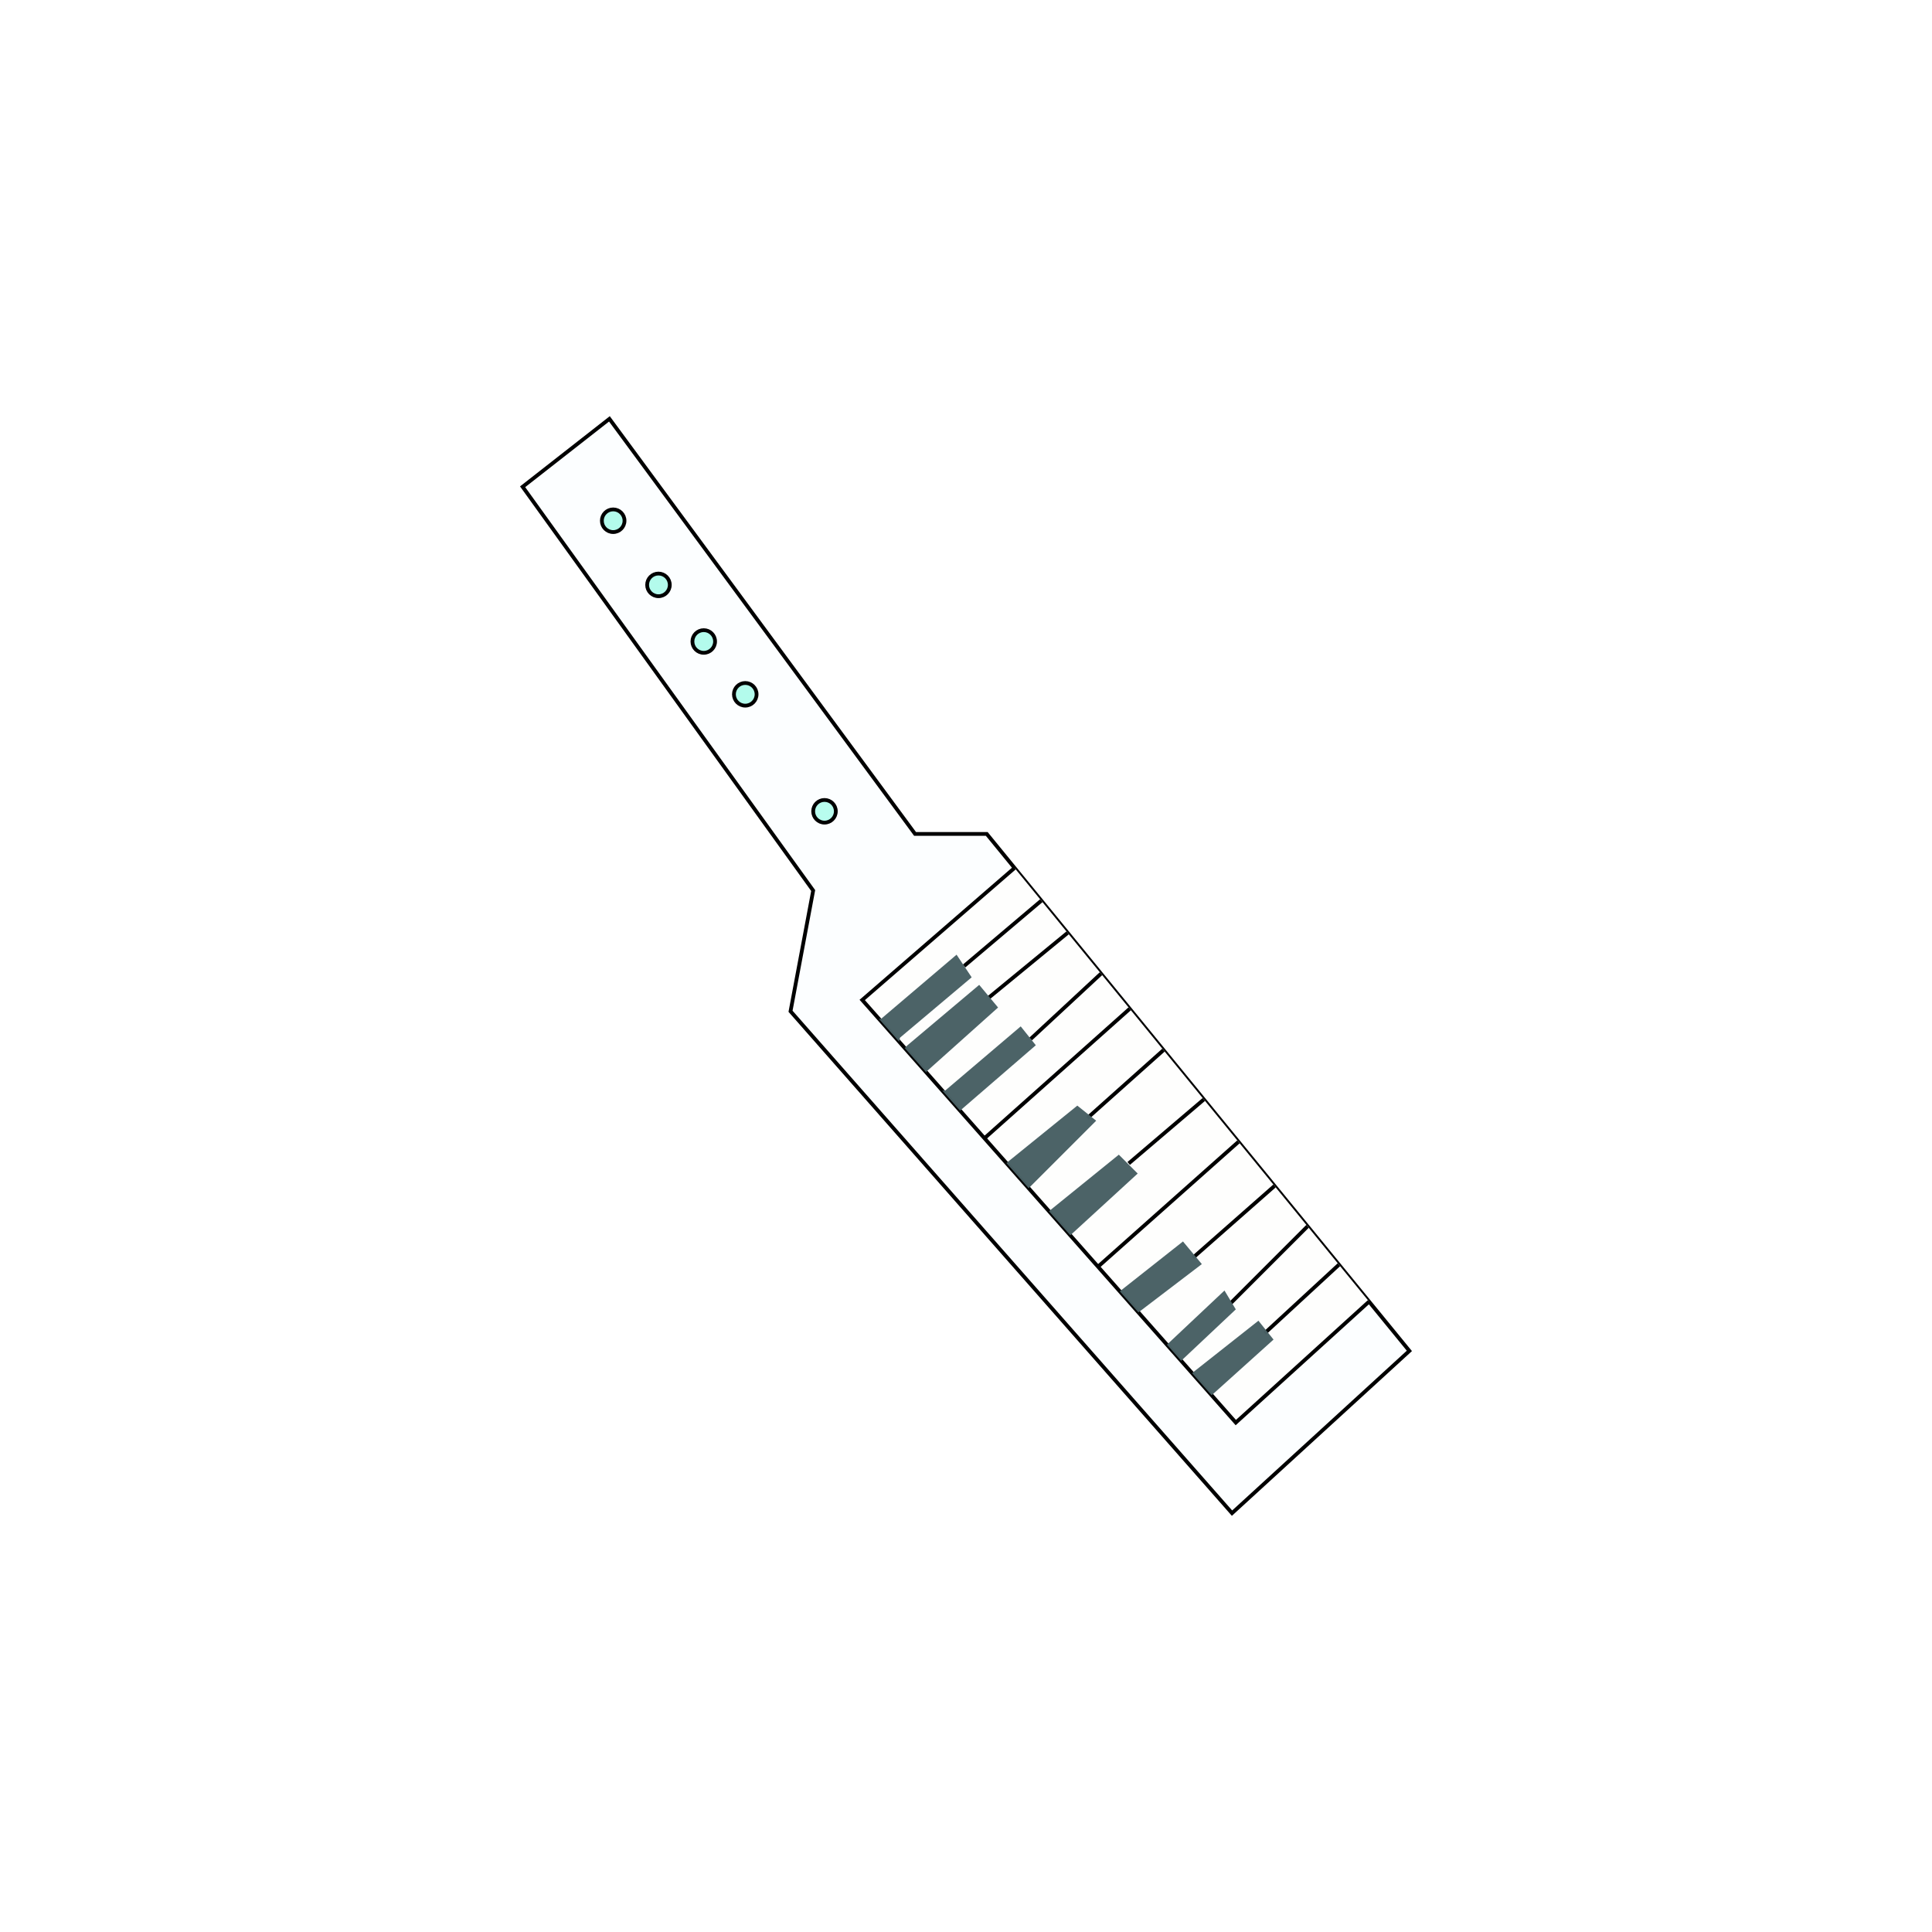
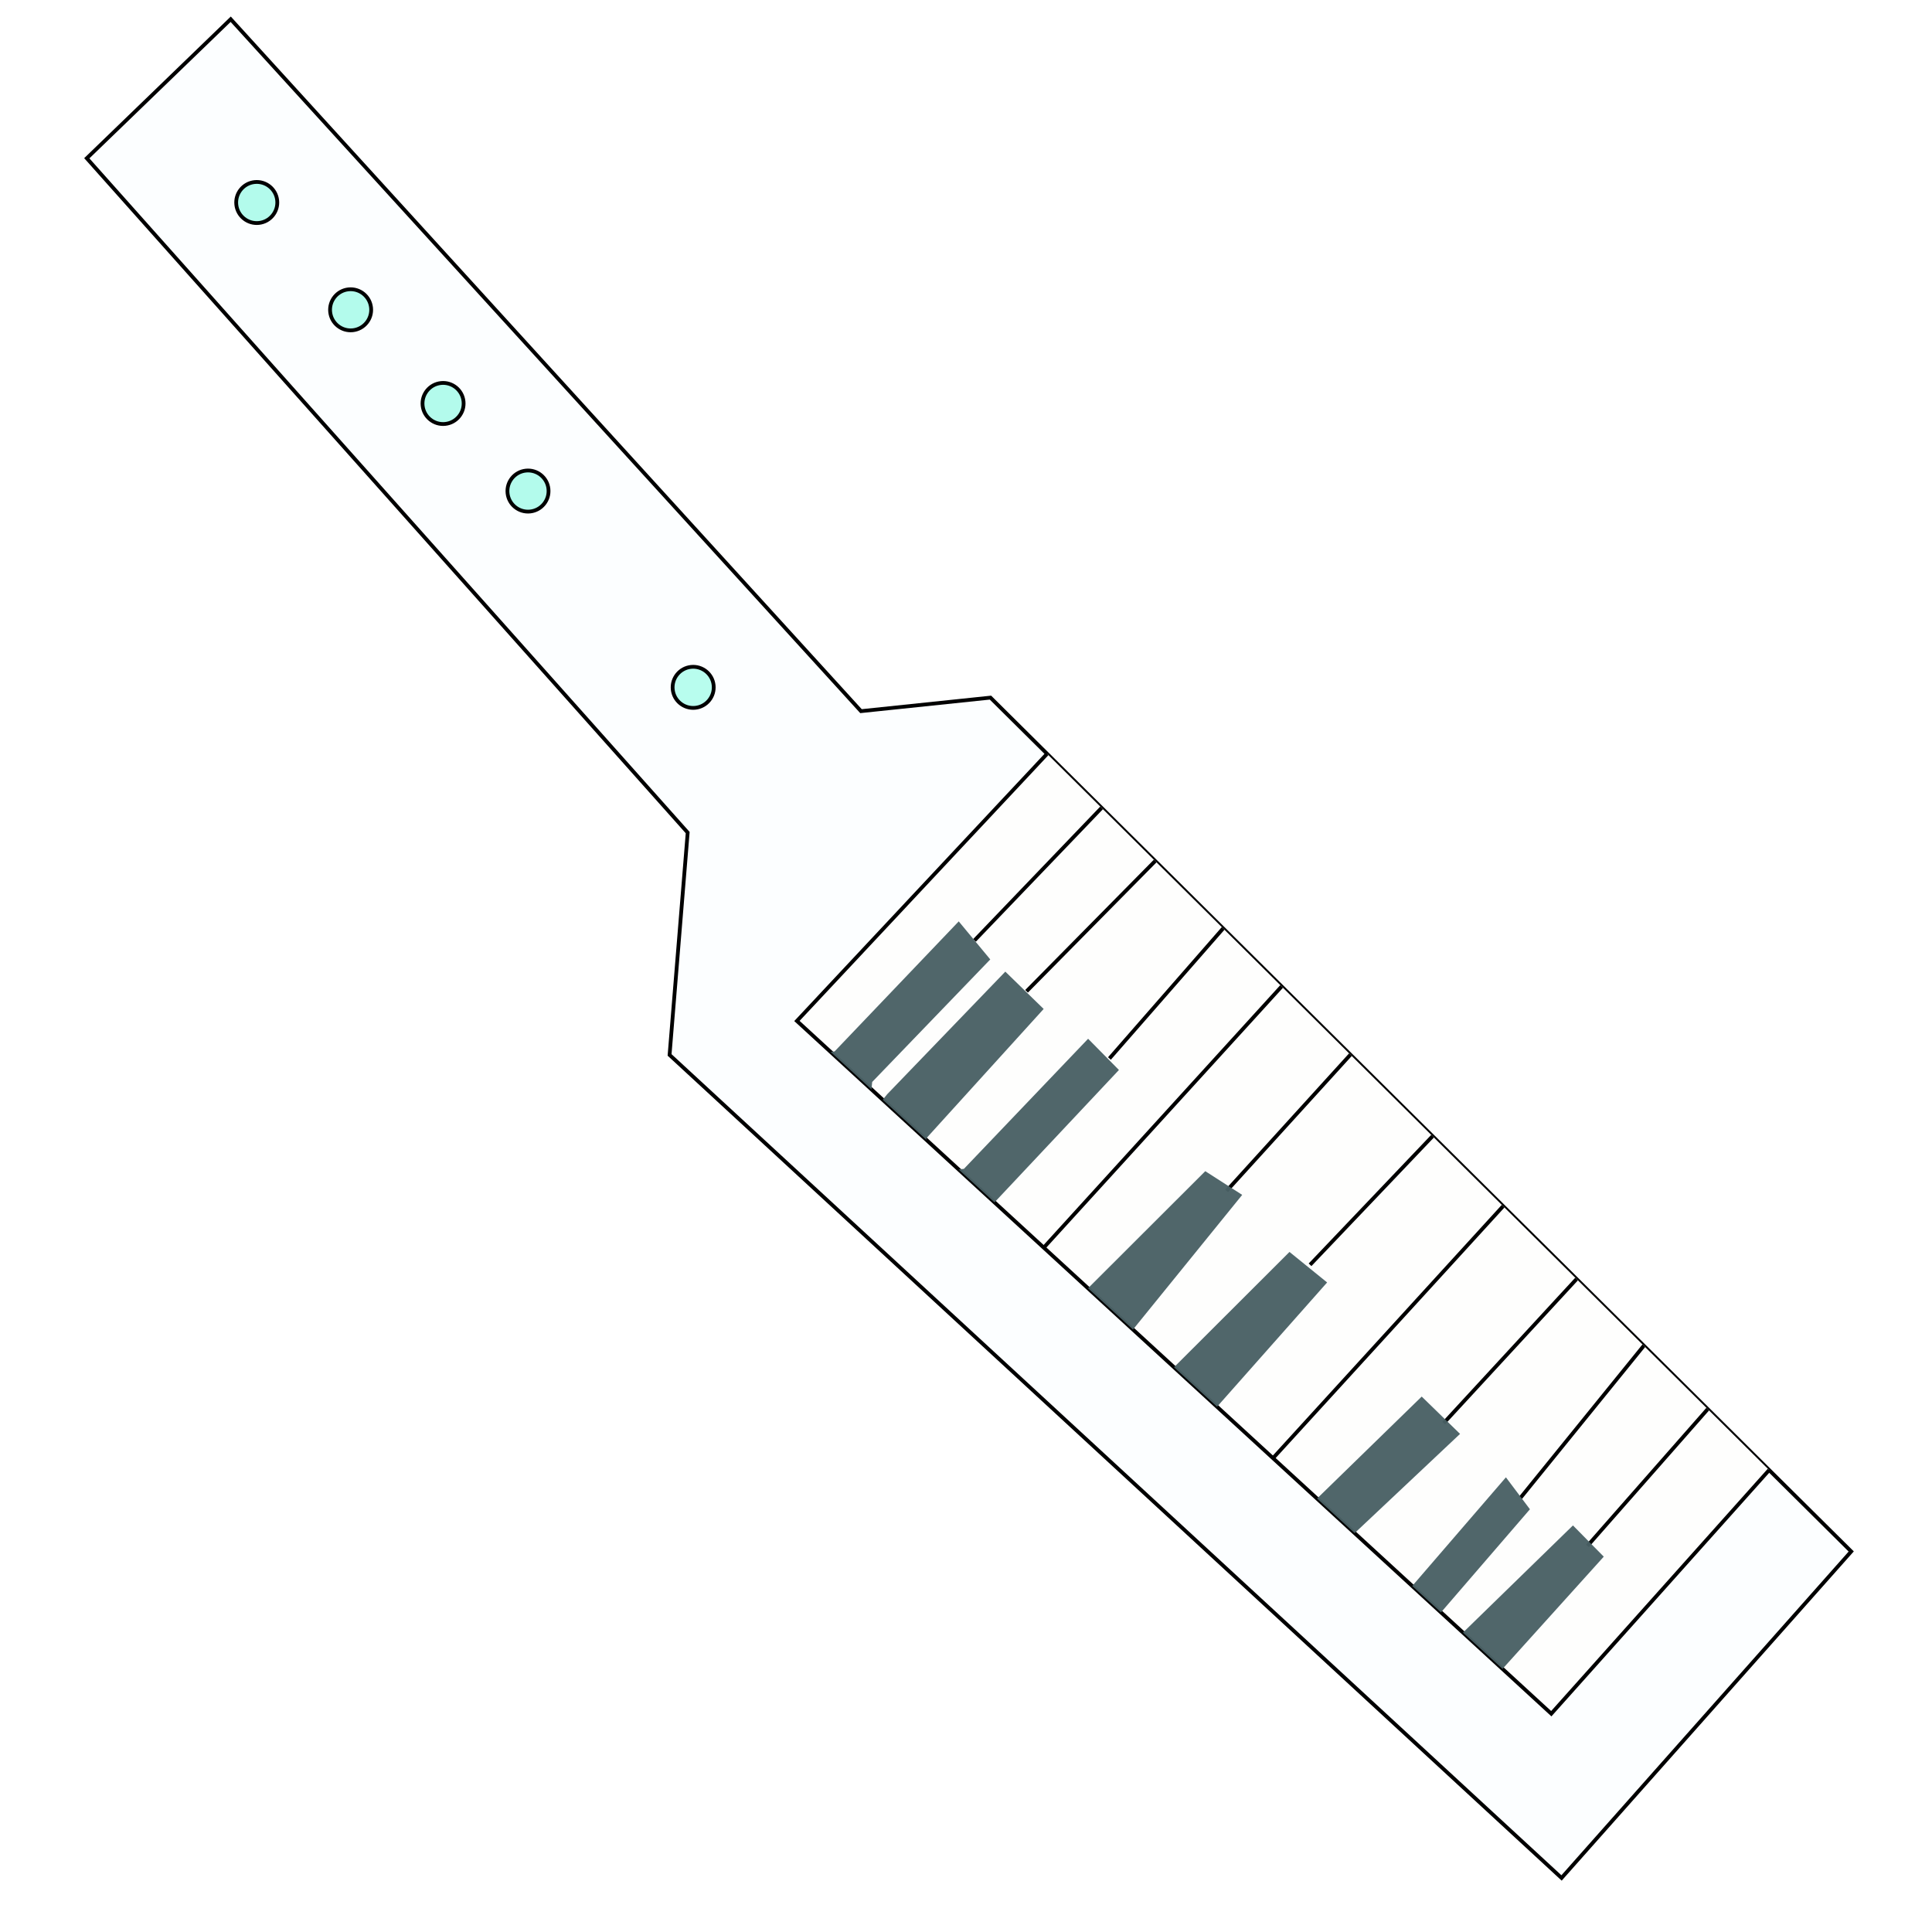
<svg xmlns="http://www.w3.org/2000/svg" style="isolation:isolate" viewBox="0 0 512 512" width="512" height="512">
-   <path d=" M 373.5 358 L 326.5 401 L 209.5 268 L 215.5 236 L 138.5 129 L 161.5 111 L 242.5 221 L 261.5 221 L 373.5 358 Z " fill="rgb(252,254,255)" vector-effect="non-scaling-stroke" stroke-width="1" stroke="rgb(0,0,0)" stroke-linejoin="miter" stroke-linecap="square" stroke-miterlimit="3" />
-   <clipPath id="_clipPath_52D3HxzXCOwzy7m07WKYN07dgmaLw98a">
-     <path d=" M 373.5 358 L 326.5 401 L 209.5 268 L 215.5 236 L 138.5 129 L 161.5 111 L 242.5 221 L 261.5 221 L 373.5 358 Z " fill="rgb(252,254,255)" vector-effect="non-scaling-stroke" stroke-width="1" stroke="rgb(0,0,0)" stroke-linejoin="miter" stroke-linecap="square" stroke-miterlimit="3" />
-   </clipPath>
-   <g clip-path="url(#_clipPath_52D3HxzXCOwzy7m07WKYN07dgmaLw98a)">
-     <path d=" M 273.5 226 L 228.5 265 L 327.5 377 L 403.5 308 L 273.5 226 Z " fill="rgb(254,254,253)" vector-effect="non-scaling-stroke" stroke-width="1" stroke="rgb(0,0,0)" stroke-linejoin="miter" stroke-linecap="butt" stroke-miterlimit="3" />
-     <clipPath id="_clipPath_iEItegvj8JhKvyugX7F6YxbGASiEg5xG">
-       <path d=" M 273.5 226 L 228.5 265 L 327.5 377 L 403.5 308 L 273.5 226 Z " fill="rgb(254,254,253)" vector-effect="non-scaling-stroke" stroke-width="1" stroke="rgb(0,0,0)" stroke-linejoin="miter" stroke-linecap="butt" stroke-miterlimit="3" />
+   <defs>
+     <clipPath id="_clipPath_RL3Cl1qQtpIHLfKDUgk0xN3W4PC2eMrs">
+       <rect width="512" height="512" />
    </clipPath>
-     <g clip-path="url(#_clipPath_iEItegvj8JhKvyugX7F6YxbGASiEg5xG)">
-       <line x1="262.5" y1="264" x2="290.5" y2="241" vector-effect="non-scaling-stroke" stroke-width="1" stroke="rgb(0,0,0)" stroke-linejoin="miter" stroke-linecap="square" stroke-miterlimit="3" />
-       <line x1="273.5" y1="275" x2="301.5" y2="249" vector-effect="non-scaling-stroke" stroke-width="1" stroke="rgb(0,0,0)" stroke-linejoin="miter" stroke-linecap="square" stroke-miterlimit="3" />
-       <line x1="260.5" y1="302" x2="306.5" y2="261" vector-effect="non-scaling-stroke" stroke-width="1" stroke="rgb(0,0,0)" stroke-linejoin="miter" stroke-linecap="square" stroke-miterlimit="3" />
-       <line x1="288.5" y1="296" x2="316.5" y2="271" vector-effect="non-scaling-stroke" stroke-width="1" stroke="rgb(0,0,0)" stroke-linejoin="miter" stroke-linecap="square" stroke-miterlimit="3" />
-       <line x1="299.5" y1="308" x2="326.5" y2="285" vector-effect="non-scaling-stroke" stroke-width="1" stroke="rgb(0,0,0)" stroke-linejoin="miter" stroke-linecap="square" stroke-miterlimit="3" />
-       <line x1="289.5" y1="337" x2="334.5" y2="297" vector-effect="non-scaling-stroke" stroke-width="1" stroke="rgb(0,0,0)" stroke-linejoin="miter" stroke-linecap="square" stroke-miterlimit="3" />
-       <line x1="316.5" y1="333" x2="341.5" y2="311" vector-effect="non-scaling-stroke" stroke-width="1" stroke="rgb(0,0,0)" stroke-linejoin="miter" stroke-linecap="square" stroke-miterlimit="3" />
-       <line x1="326.5" y1="345" x2="351.5" y2="320" vector-effect="non-scaling-stroke" stroke-width="1" stroke="rgb(0,0,0)" stroke-linejoin="miter" stroke-linecap="square" stroke-miterlimit="3" />
-       <line x1="335.5" y1="353" x2="361.5" y2="329" vector-effect="non-scaling-stroke" stroke-width="1" stroke="rgb(0,0,0)" stroke-linejoin="miter" stroke-linecap="square" stroke-miterlimit="3" />
-       <line x1="255.5" y1="256" x2="281.5" y2="234" vector-effect="non-scaling-stroke" stroke-width="1" stroke="rgb(0,0,0)" stroke-linejoin="miter" stroke-linecap="butt" stroke-miterlimit="3" />
-       <g opacity="0.98">
-         <path d=" M 224.5 270 L 233.5 270 L 253.5 253 L 257.5 259 L 238.5 275 L 237.5 280 L 240.5 277 L 259.5 261 L 264.5 267 L 245.5 284 L 245.5 289 L 250.5 289 L 270.5 272 L 274.5 277 L 252.5 296 L 264.5 310 L 285.5 293 L 290.5 297 L 267.5 320 L 275.5 323 L 296.5 306 L 301.5 311 L 277.5 333 L 294.5 344 L 313.5 329 L 318.5 335 L 297.5 351 L 307.5 358 L 324.5 342 L 327.5 347 L 310.5 363 L 314.5 365 L 333.5 350 L 337.5 355 L 317.5 373 L 238.5 293 L 224.5 270 Z " fill="rgb(72,96,100)" />
+   </defs>
+   <g clip-path="url(#_clipPath_RL3Cl1qQtpIHLfKDUgk0xN3W4PC2eMrs)">
+     <path d=" M 490.594 411.156 L 413.829 497.677 L 177.445 279.566 L 182.243 220.645 L 23 41.941 L 61.14 5.095 L 228.172 188.462 L 262.484 184.878 L 490.594 411.156 Z " fill="rgb(252,254,255)" vector-effect="non-scaling-stroke" stroke-width="1" stroke="rgb(0,0,0)" stroke-opacity="100" stroke-linejoin="miter" stroke-linecap="square" stroke-miterlimit="3" />
+     <clipPath id="_clipPath_1qeI3Ed6ArvyX54x8nJJkXI038tvuO1I">
+       <path d=" M 490.594 411.156 L 413.829 497.677 L 177.445 279.566 L 182.243 220.645 L 23 41.941 L 61.14 5.095 L 228.172 188.462 L 262.484 184.878 L 490.594 411.156 Z " fill="rgb(255,255,255)" />
+     </clipPath>
+     <g clip-path="url(#_clipPath_1qeI3Ed6ArvyX54x8nJJkXI038tvuO1I)">
+       <g id="Grupo">
+         <path d=" M 285.098 191.643 L 211.191 270.564 L 411.107 454.147 L 535.337 315.2 L 285.098 191.643 Z " fill="rgb(254,254,253)" vector-effect="non-scaling-stroke" stroke-width="1" stroke="rgb(0,0,0)" stroke-opacity="100" stroke-linejoin="miter" stroke-linecap="butt" stroke-miterlimit="3" />
+         <clipPath id="_clipPath_TzVxrEZm9kvD0KllBuDn7FoFl9pfBGLh">
+           <path d=" M 285.098 191.643 L 211.191 270.564 L 411.107 454.147 L 535.337 315.2 L 285.098 191.643 Z " fill="rgb(255,255,255)" />
+         </clipPath>
+         <g clip-path="url(#_clipPath_TzVxrEZm9kvD0KllBuDn7FoFl9pfBGLh)">
+           <g id="Grupo">
+             <line x1="272.403" y1="262.343" x2="318.629" y2="215.524" vector-effect="non-scaling-stroke" stroke-width="1" stroke="rgb(0,0,0)" stroke-opacity="100" stroke-linejoin="miter" stroke-linecap="square" stroke-miterlimit="3" />
+             <line x1="294.343" y1="280.133" x2="340.003" y2="227.896" vector-effect="non-scaling-stroke" stroke-width="1" stroke="rgb(0,0,0)" stroke-opacity="100" stroke-linejoin="miter" stroke-linecap="square" stroke-miterlimit="3" />
+             <line x1="275.961" y1="331.345" x2="351.297" y2="248.624" vector-effect="non-scaling-stroke" stroke-width="1" stroke="rgb(0,0,0)" stroke-opacity="100" stroke-linejoin="miter" stroke-linecap="square" stroke-miterlimit="3" />
+             <line x1="325.394" y1="315.227" x2="371.243" y2="264.796" vector-effect="non-scaling-stroke" stroke-width="1" stroke="rgb(0,0,0)" stroke-opacity="100" stroke-linejoin="miter" stroke-linecap="square" stroke-miterlimit="3" />
+             <line x1="347.523" y1="334.822" x2="391.943" y2="288.192" vector-effect="non-scaling-stroke" stroke-width="1" stroke="rgb(0,0,0)" stroke-opacity="100" stroke-linejoin="miter" stroke-linecap="square" stroke-miterlimit="3" />
+             <line x1="334.935" y1="389.08" x2="408.654" y2="308.354" vector-effect="non-scaling-stroke" stroke-width="1" stroke="rgb(0,0,0)" stroke-opacity="100" stroke-linejoin="miter" stroke-linecap="square" stroke-miterlimit="3" />
+             <line x1="382.94" y1="376.762" x2="423.937" y2="332.316" vector-effect="non-scaling-stroke" stroke-width="1" stroke="rgb(0,0,0)" stroke-opacity="100" stroke-linejoin="miter" stroke-linecap="square" stroke-miterlimit="3" />
+             <line x1="403.263" y1="396.546" x2="443.694" y2="346.682" vector-effect="non-scaling-stroke" stroke-width="1" stroke="rgb(0,0,0)" stroke-opacity="100" stroke-linejoin="miter" stroke-linecap="square" stroke-miterlimit="3" />
+             <line x1="421.026" y1="409.296" x2="463.451" y2="361.049" vector-effect="non-scaling-stroke" stroke-width="1" stroke="rgb(0,0,0)" stroke-opacity="100" stroke-linejoin="miter" stroke-linecap="square" stroke-miterlimit="3" />
+             <line x1="258.252" y1="249.216" x2="301.055" y2="204.581" vector-effect="non-scaling-stroke" stroke-width="1" stroke="rgb(0,0,0)" stroke-opacity="100" stroke-linejoin="miter" stroke-linecap="butt" stroke-miterlimit="3" />
+             <g id="Grupo" style="opacity:0.98;">
+               <g opacity="0.98">
+                 <path d=" M 204.911 280.348 L 221.164 278.65 L 254.074 244.176 L 262.43 254.257 L 231.137 286.736 L 230.274 295.954 L 235.126 289.971 L 266.419 257.491 L 276.581 267.383 L 245.476 301.669 L 246.419 310.698 L 255.449 309.755 L 288.36 275.281 L 296.527 283.556 L 260.381 322.019 L 284.694 345.037 L 319.41 310.375 L 329.194 316.655 L 291.998 362.53 L 307.011 366.439 L 341.728 331.776 L 351.701 339.862 L 312.51 384.12 L 345.286 400.778 L 376.768 370.105 L 386.929 379.997 L 352.024 412.853 L 371.404 423.608 L 399.085 391.506 L 405.447 399.97 L 377.765 432.072 L 385.366 434.929 L 416.848 404.255 L 425.015 412.53 L 392.293 448.81 L 234.533 319.242 L 204.911 280.348 Z " fill="rgb(72,96,100)" />
+               </g>
+             </g>
+           </g>
+         </g>
+         <g id="null">
+           <path d=" M 62.622 54.232 C 62.31 51.241 64.483 48.561 67.474 48.248 C 70.464 47.936 73.145 50.109 73.458 53.1 C 73.77 56.09 71.596 58.771 68.606 59.084 C 65.615 59.396 62.935 57.222 62.622 54.232 Z " fill="rgb(179,251,236)" vector-effect="non-scaling-stroke" stroke-width="1" stroke="rgb(0,0,0)" stroke-opacity="100" stroke-linejoin="miter" stroke-linecap="butt" stroke-miterlimit="3" />
+           <path d=" M 87.5 82.668 C 87.188 79.678 89.361 76.997 92.352 76.684 C 95.343 76.372 98.023 78.546 98.336 81.536 C 98.648 84.527 96.475 87.207 93.484 87.52 C 90.494 87.832 87.813 85.659 87.5 82.668 Z " fill="rgb(179,251,236)" vector-effect="non-scaling-stroke" stroke-width="1" stroke="rgb(0,0,0)" stroke-opacity="100" stroke-linejoin="miter" stroke-linecap="butt" stroke-miterlimit="3" />
+           <path d=" M 112.001 107.493 C 111.689 104.502 113.862 101.821 116.853 101.509 C 119.844 101.197 122.524 103.37 122.837 106.361 C 123.149 109.351 120.976 112.032 117.985 112.344 C 114.994 112.657 112.314 110.483 112.001 107.493 Z " fill="rgb(179,251,236)" vector-effect="non-scaling-stroke" stroke-width="1" stroke="rgb(0,0,0)" stroke-opacity="100" stroke-linejoin="miter" stroke-linecap="butt" stroke-miterlimit="3" />
+           <path d=" M 134.508 130.7 C 134.195 127.709 136.369 125.029 139.359 124.716 C 142.35 124.404 145.031 126.577 145.343 129.568 C 145.656 132.559 143.482 135.239 140.491 135.552 C 137.501 135.864 134.82 133.691 134.508 130.7 Z " fill="rgb(179,251,236)" vector-effect="non-scaling-stroke" stroke-width="1" stroke="rgb(0,0,0)" stroke-opacity="100" stroke-linejoin="miter" stroke-linecap="butt" stroke-miterlimit="3" />
+           <path d=" M 178.28 182.721 C 177.968 179.731 180.142 177.05 183.132 176.737 C 186.123 176.425 188.803 178.598 189.116 181.589 C 189.428 184.58 187.255 187.26 184.264 187.573 C 181.274 187.885 178.593 185.712 178.28 182.721 Z " fill="rgb(184,253,238)" vector-effect="non-scaling-stroke" stroke-width="1" stroke="rgb(0,0,0)" stroke-opacity="100" stroke-linejoin="miter" stroke-linecap="butt" stroke-miterlimit="3" />
+         </g>
      </g>
-     </g>
-     <g id="null">
-       <path d=" M 159.5 138 C 159.5 136.344 160.844 135 162.5 135 C 164.156 135 165.5 136.344 165.5 138 C 165.5 139.656 164.156 141 162.5 141 C 160.844 141 159.5 139.656 159.5 138 Z " fill="rgb(179,251,236)" vector-effect="non-scaling-stroke" stroke-width="1" stroke="rgb(0,0,0)" stroke-linejoin="miter" stroke-linecap="butt" stroke-miterlimit="3" />
-       <path d=" M 171.5 155 C 171.5 153.344 172.844 152 174.5 152 C 176.156 152 177.5 153.344 177.5 155 C 177.5 156.656 176.156 158 174.5 158 C 172.844 158 171.5 156.656 171.5 155 Z " fill="rgb(179,251,236)" vector-effect="non-scaling-stroke" stroke-width="1" stroke="rgb(0,0,0)" stroke-linejoin="miter" stroke-linecap="butt" stroke-miterlimit="3" />
-       <path d=" M 183.5 170 C 183.5 168.344 184.844 167 186.5 167 C 188.156 167 189.5 168.344 189.5 170 C 189.5 171.656 188.156 173 186.5 173 C 184.844 173 183.5 171.656 183.5 170 Z " fill="rgb(179,251,236)" vector-effect="non-scaling-stroke" stroke-width="1" stroke="rgb(0,0,0)" stroke-linejoin="miter" stroke-linecap="butt" stroke-miterlimit="3" />
-       <path d=" M 194.5 184 C 194.5 182.344 195.844 181 197.5 181 C 199.156 181 200.5 182.344 200.5 184 C 200.5 185.656 199.156 187 197.5 187 C 195.844 187 194.5 185.656 194.5 184 Z " fill="rgb(179,251,236)" vector-effect="non-scaling-stroke" stroke-width="1" stroke="rgb(0,0,0)" stroke-linejoin="miter" stroke-linecap="butt" stroke-miterlimit="3" />
-       <path d=" M 215.5 215 C 215.5 213.344 216.844 212 218.5 212 C 220.156 212 221.5 213.344 221.5 215 C 221.5 216.656 220.156 218 218.5 218 C 216.844 218 215.5 216.656 215.5 215 Z " fill="rgb(184,253,238)" vector-effect="non-scaling-stroke" stroke-width="1" stroke="rgb(0,0,0)" stroke-linejoin="miter" stroke-linecap="butt" stroke-miterlimit="3" />
    </g>
  </g>
</svg>
